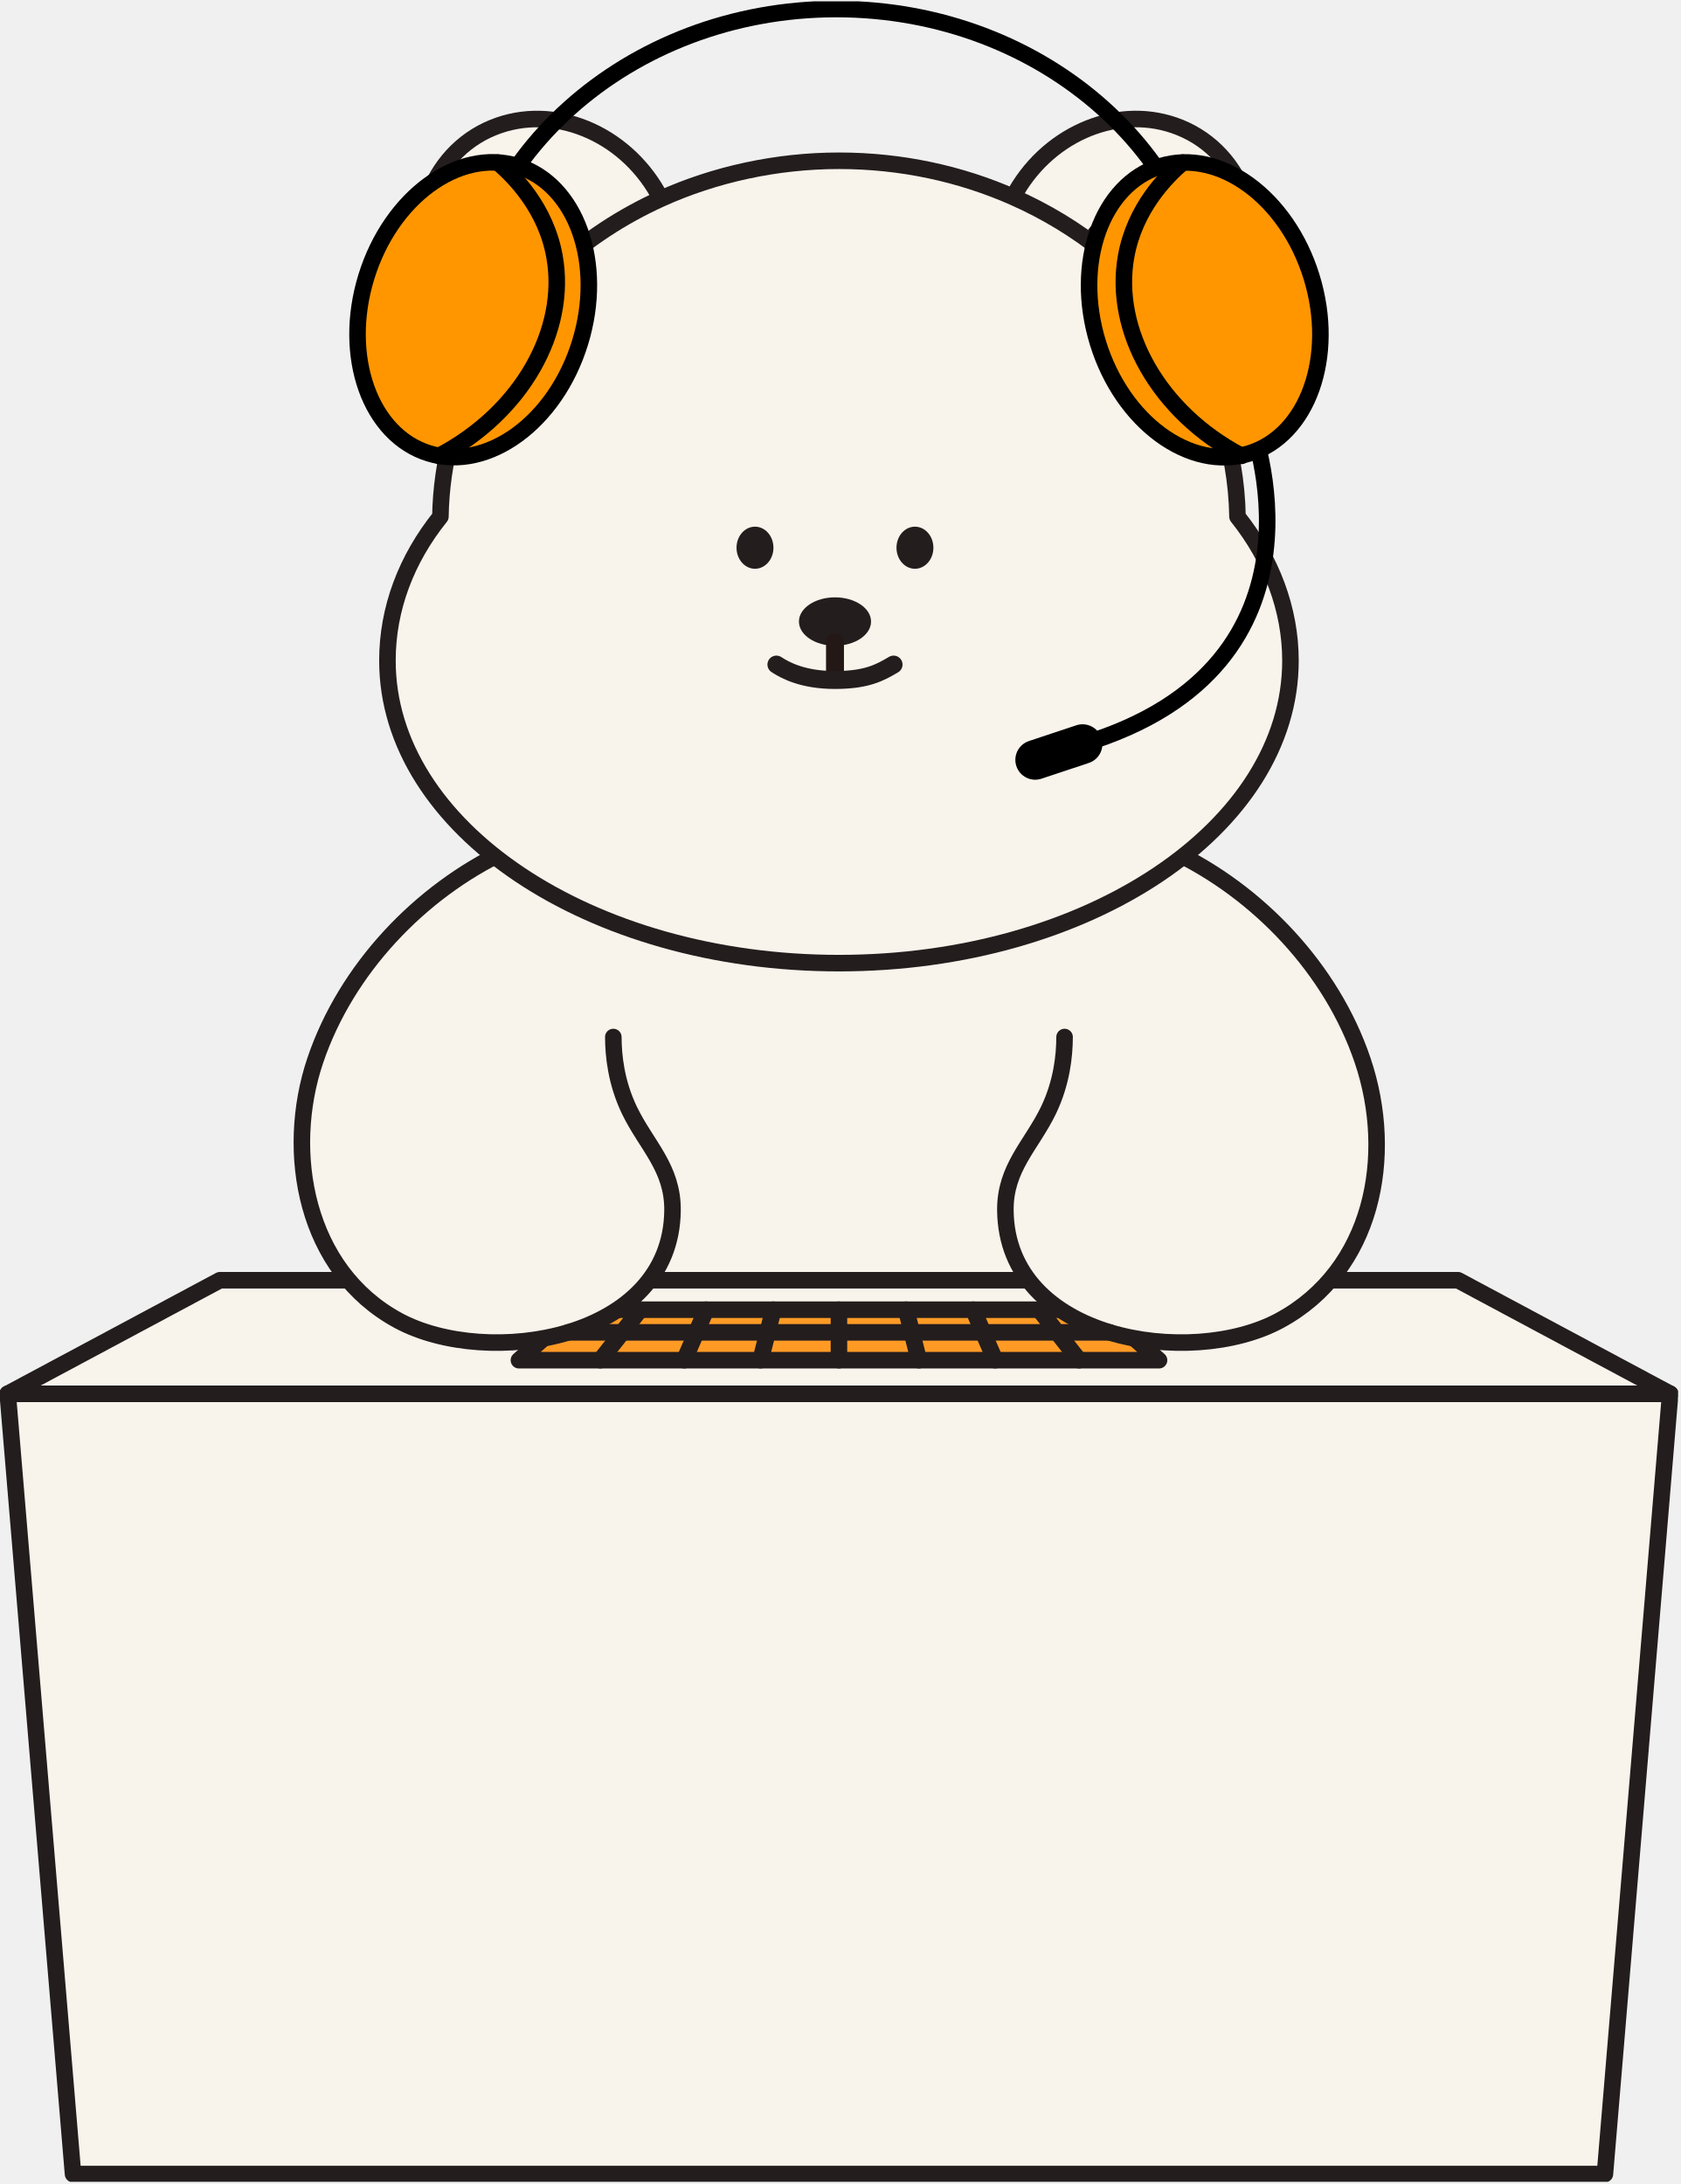
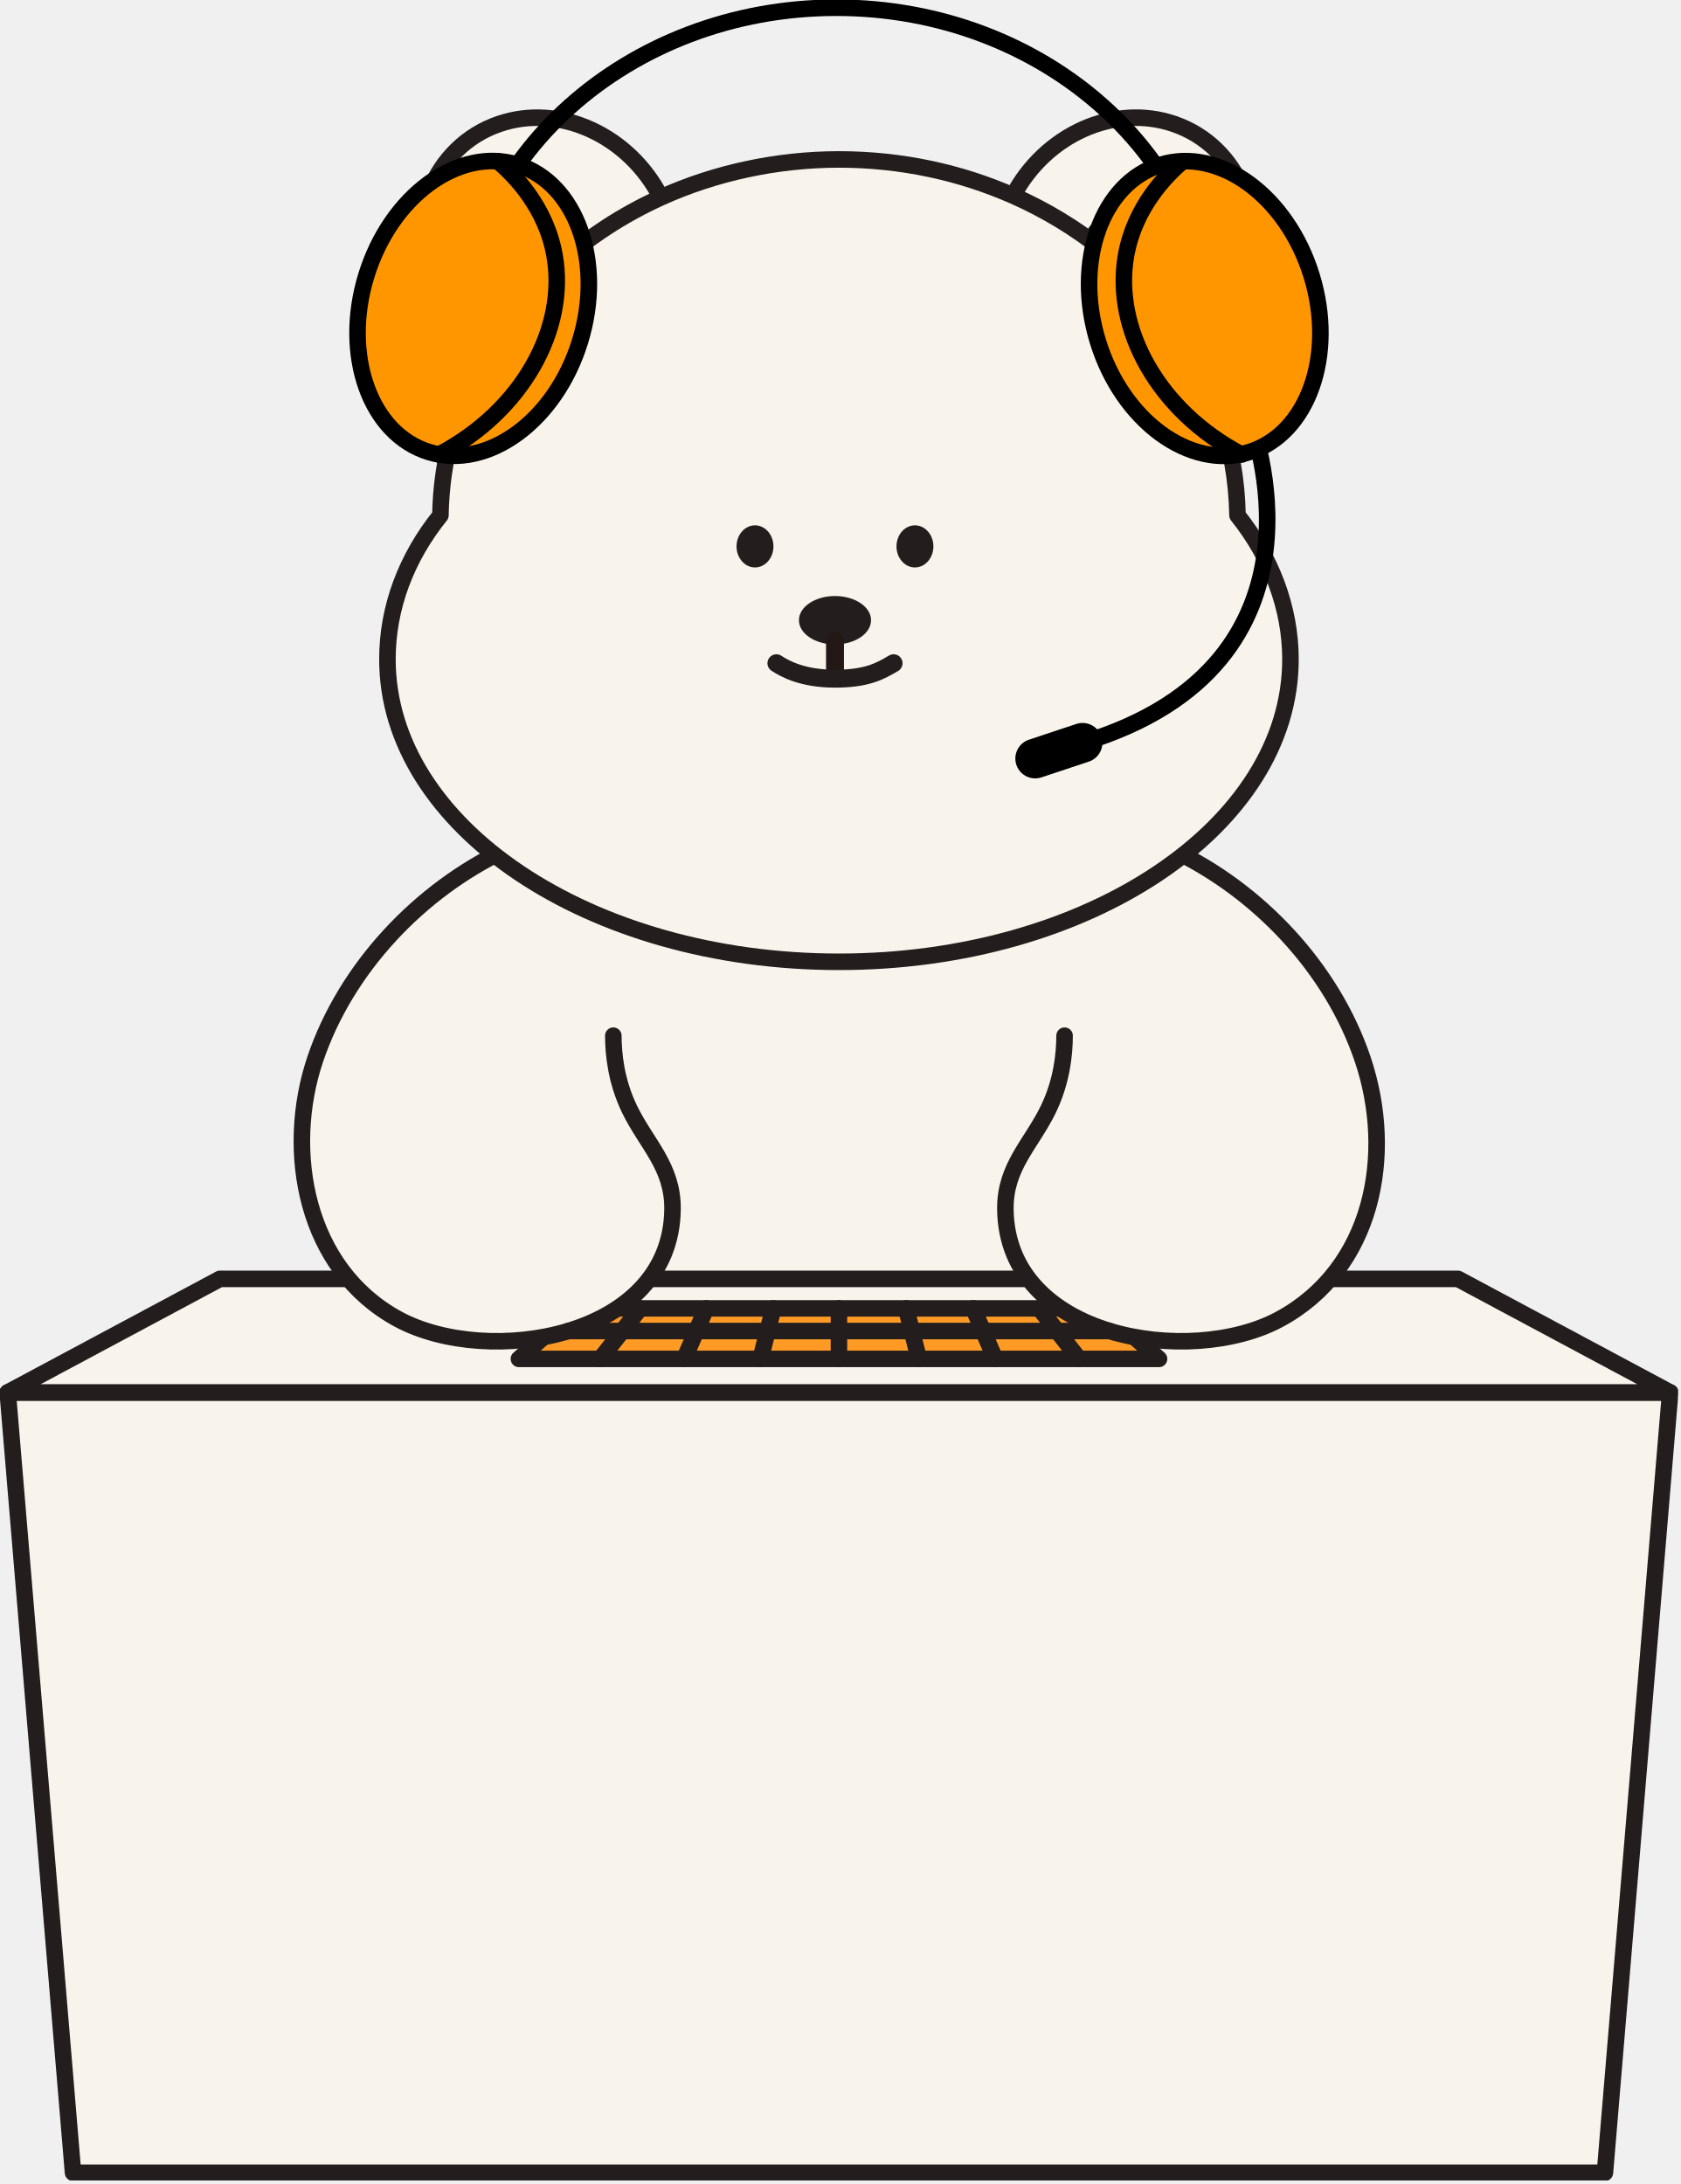
<svg xmlns="http://www.w3.org/2000/svg" width="250" height="325" viewBox="0 0 250 325" fill="none">
  <g clip-path="url(#clip0_1687_3461)">
-     <path d="M124.829 243.599C133.693 243.268 156.114 242.414 173.254 226.735C197.724 204.359 190.798 170.668 189.54 164.615C185.664 145.987 175.33 133.072 169.332 126.642H80.326C74.328 133.072 63.994 145.987 60.118 164.615C58.86 170.668 51.943 204.35 76.404 226.735C93.553 242.414 115.965 243.268 124.829 243.599Z" fill="#F8F3EB" stroke="#231D1D" stroke-width="2.461" stroke-miterlimit="10" />
-     <path d="M238.801 323.521H10.866L1.148 207.409H248.51L238.801 323.521Z" fill="#F8F3EB" stroke="#231D1D" stroke-width="2.461" stroke-linecap="round" stroke-linejoin="round" />
-     <path d="M248.51 207.409H1.148L32.718 190.508H216.94L248.51 207.409Z" fill="#F8F3EB" stroke="#231D1D" stroke-width="2.461" stroke-linecap="round" stroke-linejoin="round" />
-     <path d="M172.455 202.412H77.212L85.69 194.899H163.968L172.455 202.412Z" fill="#FF9B25" stroke="#231D1D" stroke-width="2.461" stroke-linecap="round" stroke-linejoin="round" />
-     <path d="M75.237 126.642C62.479 132.677 51.493 144.205 46.9 157.827C42.308 171.448 45.394 189.02 59.273 196.515C72.592 203.698 99.854 199.445 100.065 180.147C100.139 173.8 96.189 170.456 93.663 165.239C91.661 161.078 91.266 157.073 91.257 154.318" fill="#F8F3EB" />
-     <path d="M75.237 126.642C62.479 132.677 51.493 144.205 46.9 157.827C42.308 171.448 45.394 189.02 59.273 196.515C72.592 203.698 99.854 199.445 100.065 180.147C100.139 173.8 96.189 170.456 93.663 165.239C91.661 161.078 91.266 157.073 91.257 154.318" stroke="#231D1D" stroke-width="2.461" stroke-linecap="round" stroke-linejoin="round" />
-     <path d="M174.421 126.642C187.179 132.677 198.165 144.205 202.758 157.827C207.561 172.064 204.264 189.02 190.385 196.515C177.066 203.698 149.804 199.445 149.593 180.147C149.519 173.8 153.469 170.456 155.995 165.239C157.997 161.078 158.392 157.073 158.401 154.318" fill="#F8F3EB" />
-     <path d="M174.421 126.642C187.179 132.677 198.165 144.205 202.758 157.827C207.561 172.064 204.264 189.02 190.385 196.515C177.066 203.698 149.804 199.445 149.593 180.147C149.519 173.8 153.469 170.456 155.995 165.239C157.997 161.078 158.392 157.073 158.401 154.318" stroke="#231D1D" stroke-width="2.461" stroke-linecap="round" stroke-linejoin="round" />
-     <path d="M98.329 29.572C93.635 20.378 83.302 15.537 74.245 18.651C64.518 22.003 59.944 33.264 64.04 43.818C65.657 47.979 68.376 51.406 71.673 53.821" fill="#F8F3EB" />
-     <path d="M98.329 29.572C93.635 20.378 83.302 15.537 74.245 18.651C64.518 22.003 59.944 33.264 64.04 43.818C65.657 47.979 68.376 51.406 71.673 53.821" stroke="#231D1D" stroke-width="2.461" stroke-linejoin="round" />
-     <path d="M86.774 36.194C85.562 33.338 82.484 31.786 79.793 32.704C77.056 33.65 75.77 36.819 76.918 39.795C77.423 41.099 78.314 42.147 79.38 42.826" fill="#F8F3EB" />
-     <path d="M86.774 36.194C85.562 33.338 82.484 31.786 79.793 32.704C77.056 33.65 75.77 36.819 76.918 39.795C77.423 41.099 78.314 42.147 79.38 42.826" stroke="#231D1D" stroke-width="2.461" stroke-linejoin="round" />
-     <path d="M150.75 29.315C155.499 20.285 165.731 15.564 174.706 18.651C184.433 22.003 189.007 33.264 184.91 43.818C183.376 47.768 180.851 51.047 177.783 53.445" fill="#F8F3EB" />
-     <path d="M150.75 29.315C155.499 20.285 165.731 15.564 174.706 18.651C184.433 22.003 189.007 33.264 184.91 43.818C183.376 47.768 180.851 51.047 177.783 53.445" stroke="#231D1D" stroke-width="2.461" stroke-linejoin="round" />
-     <path d="M162.177 36.194C163.389 33.338 166.466 31.786 169.158 32.704C171.849 33.623 173.181 36.819 172.033 39.795C171.527 41.099 170.636 42.147 169.571 42.826" fill="#F8F3EB" />
-     <path d="M162.177 36.194C163.389 33.338 166.466 31.786 169.158 32.704C171.849 33.623 173.181 36.819 172.033 39.795C171.527 41.099 170.636 42.147 169.571 42.826" stroke="#231D1D" stroke-width="2.461" stroke-linejoin="round" />
-     <path d="M71.673 53.821C67.861 60.784 65.666 68.609 65.528 76.885C60.43 83.233 57.647 90.599 57.647 98.306C57.647 123.17 87.729 143.323 124.829 143.323C161.929 143.323 192.011 123.17 192.011 98.306C192.011 90.654 189.163 83.196 184.13 76.885C183.781 55.961 170.26 37.921 150.75 29.315C142.915 25.861 134.125 23.923 124.829 23.923C115.533 23.923 106.302 25.962 98.329 29.581C86.802 34.817 77.414 43.35 71.683 53.83L71.673 53.821Z" fill="#F8F3EB" stroke="#231D1D" stroke-width="2.461" stroke-linejoin="round" />
-     <path d="M125.187 94.733H123.286V100.593H125.187V94.733Z" fill="#231D1D" />
-     <path d="M136.136 84.638C137.653 84.638 138.882 83.236 138.882 81.506C138.882 79.776 137.653 78.374 136.136 78.374C134.619 78.374 133.39 79.776 133.39 81.506C133.39 83.236 134.619 84.638 136.136 84.638Z" fill="#231D1D" />
-     <path d="M112.337 84.638C113.854 84.638 115.083 83.236 115.083 81.506C115.083 79.776 113.854 78.374 112.337 78.374C110.82 78.374 109.59 79.776 109.59 81.506C109.59 83.236 110.82 84.638 112.337 84.638Z" fill="#231D1D" />
-     <path d="M124.241 96.092C127.204 96.092 129.605 94.48 129.605 92.491C129.605 90.503 127.204 88.891 124.241 88.891C121.278 88.891 118.877 90.503 118.877 92.491C118.877 94.48 121.278 96.092 124.241 96.092Z" fill="#231D1D" />
-     <path d="M124.241 95.55V100.097" stroke="#231815" stroke-width="2.667" stroke-miterlimit="10" stroke-linecap="round" />
-     <path d="M132.958 98.894C131.011 100.042 129.054 101.19 124.241 101.19C119.428 101.19 116.801 99.729 115.524 98.894" stroke="#231D1D" stroke-width="2.667" stroke-linecap="round" stroke-linejoin="round" />
-     <path d="M186.04 62.804C186.04 62.804 200.241 98.903 161.065 110.743" stroke="black" stroke-width="2.461" stroke-linecap="round" stroke-linejoin="round" />
-     <path d="M154.029 113.076L161.074 110.733" stroke="black" stroke-width="5.906" stroke-linecap="round" stroke-linejoin="round" />
-     <path d="M68.339 51.608C68.339 23.849 93.452 1.345 124.434 1.345C155.416 1.345 180.529 23.849 180.529 51.608" stroke="black" stroke-width="2.461" stroke-miterlimit="10" />
-     <path d="M86.306 50.985C89.941 39.179 85.769 27.418 76.988 24.715C68.208 22.012 58.144 29.391 54.509 41.197C50.875 53.003 55.047 64.765 63.828 67.468C72.608 70.17 82.672 62.791 86.306 50.985Z" fill="#FF9600" stroke="black" stroke-width="2.461" stroke-miterlimit="10" />
-     <path d="M185.837 67.485C194.617 64.782 198.789 53.021 195.155 41.215C191.52 29.409 181.456 22.03 172.676 24.733C163.895 27.436 159.724 39.197 163.358 51.003C166.992 62.809 177.056 70.188 185.837 67.485Z" fill="#FF9600" stroke="black" stroke-width="2.461" stroke-miterlimit="10" />
-     <path d="M74.107 24.198C76.505 26.256 81.235 30.986 82.512 38.197C84.459 49.146 77.68 61.353 65.335 67.838" fill="#FF9600" />
-     <path d="M74.107 24.198C76.505 26.256 81.235 30.986 82.512 38.197C84.459 49.146 77.68 61.353 65.335 67.838" stroke="black" stroke-width="2.461" stroke-linecap="round" stroke-linejoin="round" />
-     <path d="M175.955 24.198C173.557 26.256 168.827 30.986 167.55 38.197C165.603 49.146 172.381 61.353 184.727 67.838" fill="#FF9600" />
-     <path d="M175.955 24.198C173.557 26.256 168.827 30.986 167.55 38.197C165.603 49.146 172.381 61.353 184.727 67.838" stroke="black" stroke-width="2.461" stroke-linecap="round" stroke-linejoin="round" />
-     <path d="M124.829 194.899V202.412" stroke="#231D1D" stroke-width="2.461" stroke-linecap="round" stroke-linejoin="round" />
-     <path d="M134.823 194.899L136.724 202.412" stroke="#231D1D" stroke-width="2.461" stroke-linecap="round" stroke-linejoin="round" />
-     <path d="M144.816 194.899L148.077 202.412" stroke="#231D1D" stroke-width="2.461" stroke-linecap="round" stroke-linejoin="round" />
-     <path d="M154.635 194.899L160.56 202.412" stroke="#231D1D" stroke-width="2.461" stroke-linecap="round" stroke-linejoin="round" />
-     <path d="M115.065 194.899L113.164 202.412" stroke="#231D1D" stroke-width="2.461" stroke-linecap="round" stroke-linejoin="round" />
-     <path d="M105.071 194.899L101.81 202.412" stroke="#231D1D" stroke-width="2.461" stroke-linecap="round" stroke-linejoin="round" />
-     <path d="M95.252 194.899L89.318 202.412" stroke="#231D1D" stroke-width="2.461" stroke-linecap="round" stroke-linejoin="round" />
-     <path d="M165.098 198.27H84.56" stroke="#231D1D" stroke-width="2.461" stroke-linecap="round" stroke-linejoin="round" />
+     <path d="M124.829 243.402C133.693 243.071 156.114 242.217 173.254 226.538C197.724 204.162 190.798 170.47 189.54 164.417C185.664 145.789 175.33 132.875 169.332 126.445H80.326C74.328 132.875 63.994 145.789 60.118 164.417C58.86 170.47 51.943 204.153 76.404 226.538C93.553 242.217 115.965 243.071 124.829 243.402Z" fill="#F8F3EB" stroke="#231D1D" stroke-width="2.461" stroke-miterlimit="10" />
+     <path d="M238.801 323.323H10.866L1.148 207.212H248.51L238.801 323.323Z" fill="#F8F3EB" stroke="#231D1D" stroke-width="2.461" stroke-linecap="round" stroke-linejoin="round" />
+     <path d="M248.51 207.212H1.148L32.718 190.311H216.94L248.51 207.212Z" fill="#F8F3EB" stroke="#231D1D" stroke-width="2.461" stroke-linecap="round" stroke-linejoin="round" />
+     <path d="M172.455 202.215H77.212L85.69 194.701H163.968L172.455 202.215Z" fill="#FF9B25" stroke="#231D1D" stroke-width="2.461" stroke-linecap="round" stroke-linejoin="round" />
+     <path d="M75.237 126.445C62.479 132.48 51.493 144.008 46.9 157.629C42.308 171.251 45.394 188.823 59.273 196.318C72.592 203.501 99.854 199.248 100.065 179.95C100.139 173.603 96.189 170.259 93.663 165.042C91.661 160.881 91.266 156.876 91.257 154.121" fill="#F8F3EB" />
+     <path d="M75.237 126.445C62.479 132.48 51.493 144.008 46.9 157.629C42.308 171.251 45.394 188.823 59.273 196.318C72.592 203.501 99.854 199.248 100.065 179.95C100.139 173.603 96.189 170.259 93.663 165.042C91.661 160.881 91.266 156.876 91.257 154.121" stroke="#231D1D" stroke-width="2.461" stroke-linecap="round" stroke-linejoin="round" />
+     <path d="M174.421 126.445C187.179 132.48 198.165 144.008 202.758 157.629C207.561 171.867 204.264 188.823 190.385 196.318C177.066 203.501 149.804 199.248 149.593 179.95C149.519 173.603 153.469 170.259 155.995 165.042C157.997 160.881 158.392 156.876 158.401 154.121" fill="#F8F3EB" />
+     <path d="M174.421 126.445C187.179 132.48 198.165 144.008 202.758 157.629C207.561 171.867 204.264 188.823 190.385 196.318C177.066 203.501 149.804 199.248 149.593 179.95C149.519 173.603 153.469 170.259 155.995 165.042C157.997 160.881 158.392 156.876 158.401 154.121" stroke="#231D1D" stroke-width="2.461" stroke-linecap="round" stroke-linejoin="round" />
+     <path d="M98.329 29.375C93.635 20.18 83.302 15.34 74.245 18.453C64.518 21.806 59.944 33.067 64.04 43.621C65.657 47.782 68.376 51.208 71.673 53.624" fill="#F8F3EB" />
+     <path d="M98.329 29.375C93.635 20.18 83.302 15.34 74.245 18.453C64.518 21.806 59.944 33.067 64.04 43.621C65.657 47.782 68.376 51.208 71.673 53.624" stroke="#231D1D" stroke-width="2.461" stroke-linejoin="round" />
+     <path d="M86.774 35.997C85.562 33.141 82.484 31.588 79.793 32.507C77.056 33.453 75.77 36.622 76.918 39.598C77.423 40.902 78.314 41.949 79.38 42.629" fill="#F8F3EB" />
+     <path d="M86.774 35.997C85.562 33.141 82.484 31.588 79.793 32.507C77.056 33.453 75.77 36.622 76.918 39.598C77.423 40.902 78.314 41.949 79.38 42.629" stroke="#231D1D" stroke-width="2.461" stroke-linejoin="round" />
+     <path d="M150.75 29.117C155.499 20.088 165.731 15.367 174.706 18.453C184.433 21.806 189.007 33.067 184.91 43.621C183.376 47.571 180.851 50.85 177.783 53.247" fill="#F8F3EB" />
+     <path d="M150.75 29.117C155.499 20.088 165.731 15.367 174.706 18.453C184.433 21.806 189.007 33.067 184.91 43.621C183.376 47.571 180.851 50.85 177.783 53.247" stroke="#231D1D" stroke-width="2.461" stroke-linejoin="round" />
+     <path d="M162.177 35.997C163.389 33.141 166.466 31.588 169.158 32.507C171.849 33.425 173.181 36.622 172.033 39.598C171.527 40.902 170.636 41.949 169.571 42.629" fill="#F8F3EB" />
+     <path d="M162.177 35.997C163.389 33.141 166.466 31.588 169.158 32.507C171.849 33.425 173.181 36.622 172.033 39.598C171.527 40.902 170.636 41.949 169.571 42.629" stroke="#231D1D" stroke-width="2.461" stroke-linejoin="round" />
+     <path d="M71.673 53.624C67.861 60.586 65.666 68.412 65.528 76.688C60.43 83.035 57.647 90.402 57.647 98.109C57.647 122.973 87.729 143.126 124.829 143.126C161.929 143.126 192.011 122.973 192.011 98.109C192.011 90.457 189.163 82.999 184.13 76.688C183.781 55.764 170.26 37.724 150.75 29.117C142.915 25.664 134.125 23.726 124.829 23.726C115.533 23.726 106.302 25.765 98.329 29.384C86.802 34.62 77.414 43.153 71.683 53.633L71.673 53.624Z" fill="#F8F3EB" stroke="#231D1D" stroke-width="2.461" stroke-linejoin="round" />
+     <path d="M125.187 94.535H123.286V100.396H125.187V94.535Z" fill="#231D1D" />
+     <path d="M136.136 84.441C137.653 84.441 138.882 83.038 138.882 81.308C138.882 79.579 137.653 78.176 136.136 78.176C134.619 78.176 133.39 79.579 133.39 81.308C133.39 83.038 134.619 84.441 136.136 84.441Z" fill="#231D1D" />
+     <path d="M112.337 84.441C113.854 84.441 115.083 83.038 115.083 81.308C115.083 79.579 113.854 78.176 112.337 78.176C110.82 78.176 109.59 79.579 109.59 81.308C109.59 83.038 110.82 84.441 112.337 84.441Z" fill="#231D1D" />
+     <path d="M124.241 95.895C127.204 95.895 129.605 94.283 129.605 92.294C129.605 90.306 127.204 88.694 124.241 88.694C121.278 88.694 118.877 90.306 118.877 92.294C118.877 94.283 121.278 95.895 124.241 95.895Z" fill="#231D1D" />
+     <path d="M124.241 95.353V99.9" stroke="#231815" stroke-width="2.667" stroke-miterlimit="10" stroke-linecap="round" />
+     <path d="M132.958 98.696C131.011 99.844 129.054 100.993 124.241 100.993C119.428 100.993 116.801 99.532 115.524 98.696" stroke="#231D1D" stroke-width="2.667" stroke-linecap="round" stroke-linejoin="round" />
+     <path d="M186.04 62.607C186.04 62.607 200.241 98.706 161.065 110.545" stroke="black" stroke-width="2.461" stroke-linecap="round" stroke-linejoin="round" />
+     <path d="M154.029 112.878L161.074 110.536" stroke="black" stroke-width="5.906" stroke-linecap="round" stroke-linejoin="round" />
+     <path d="M68.339 51.41C68.339 23.652 93.452 1.148 124.434 1.148C155.416 1.148 180.529 23.652 180.529 51.41" stroke="black" stroke-width="2.461" stroke-miterlimit="10" />
+     <path d="M86.306 50.788C89.941 38.982 85.769 27.22 76.988 24.517C68.208 21.815 58.144 29.194 54.509 41C50.875 52.806 55.047 64.567 63.828 67.27C72.608 69.973 82.672 62.594 86.306 50.788Z" fill="#FF9600" stroke="black" stroke-width="2.461" stroke-miterlimit="10" />
+     <path d="M185.837 67.288C194.617 64.585 198.789 52.824 195.155 41.018C191.52 29.212 181.456 21.833 172.676 24.535C163.895 27.238 159.724 39 163.358 50.806C166.992 62.612 177.056 69.991 185.837 67.288Z" fill="#FF9600" stroke="black" stroke-width="2.461" stroke-miterlimit="10" />
+     <path d="M74.107 24.001C76.505 26.059 81.235 30.789 82.512 38C84.459 48.949 77.68 61.156 65.335 67.641" fill="#FF9600" />
+     <path d="M74.107 24.001C76.505 26.059 81.235 30.789 82.512 38C84.459 48.949 77.68 61.156 65.335 67.641" stroke="black" stroke-width="2.461" stroke-linecap="round" stroke-linejoin="round" />
+     <path d="M175.955 24.001C173.557 26.059 168.827 30.789 167.55 38C165.603 48.949 172.381 61.156 184.727 67.641" fill="#FF9600" />
+     <path d="M175.955 24.001C173.557 26.059 168.827 30.789 167.55 38C165.603 48.949 172.381 61.156 184.727 67.641" stroke="black" stroke-width="2.461" stroke-linecap="round" stroke-linejoin="round" />
+     <path d="M124.829 194.701V202.215" stroke="#231D1D" stroke-width="2.461" stroke-linecap="round" stroke-linejoin="round" />
+     <path d="M134.823 194.701L136.724 202.215" stroke="#231D1D" stroke-width="2.461" stroke-linecap="round" stroke-linejoin="round" />
+     <path d="M144.816 194.701L148.077 202.215" stroke="#231D1D" stroke-width="2.461" stroke-linecap="round" stroke-linejoin="round" />
+     <path d="M154.635 194.701L160.56 202.215" stroke="#231D1D" stroke-width="2.461" stroke-linecap="round" stroke-linejoin="round" />
+     <path d="M115.065 194.701L113.164 202.215" stroke="#231D1D" stroke-width="2.461" stroke-linecap="round" stroke-linejoin="round" />
+     <path d="M105.071 194.701L101.81 202.215" stroke="#231D1D" stroke-width="2.461" stroke-linecap="round" stroke-linejoin="round" />
+     <path d="M95.252 194.701L89.318 202.215" stroke="#231D1D" stroke-width="2.461" stroke-linecap="round" stroke-linejoin="round" />
+     <path d="M165.098 198.072H84.56" stroke="#231D1D" stroke-width="2.461" stroke-linecap="round" stroke-linejoin="round" />
  </g>
  <defs>
    <clipPath id="clip0_1687_3461">
-       <rect width="249.658" height="324.472" fill="white" transform="translate(0 0.197205)" />
+       <rect width="249.658" height="324.472" fill="white" />
    </clipPath>
  </defs>
</svg>
